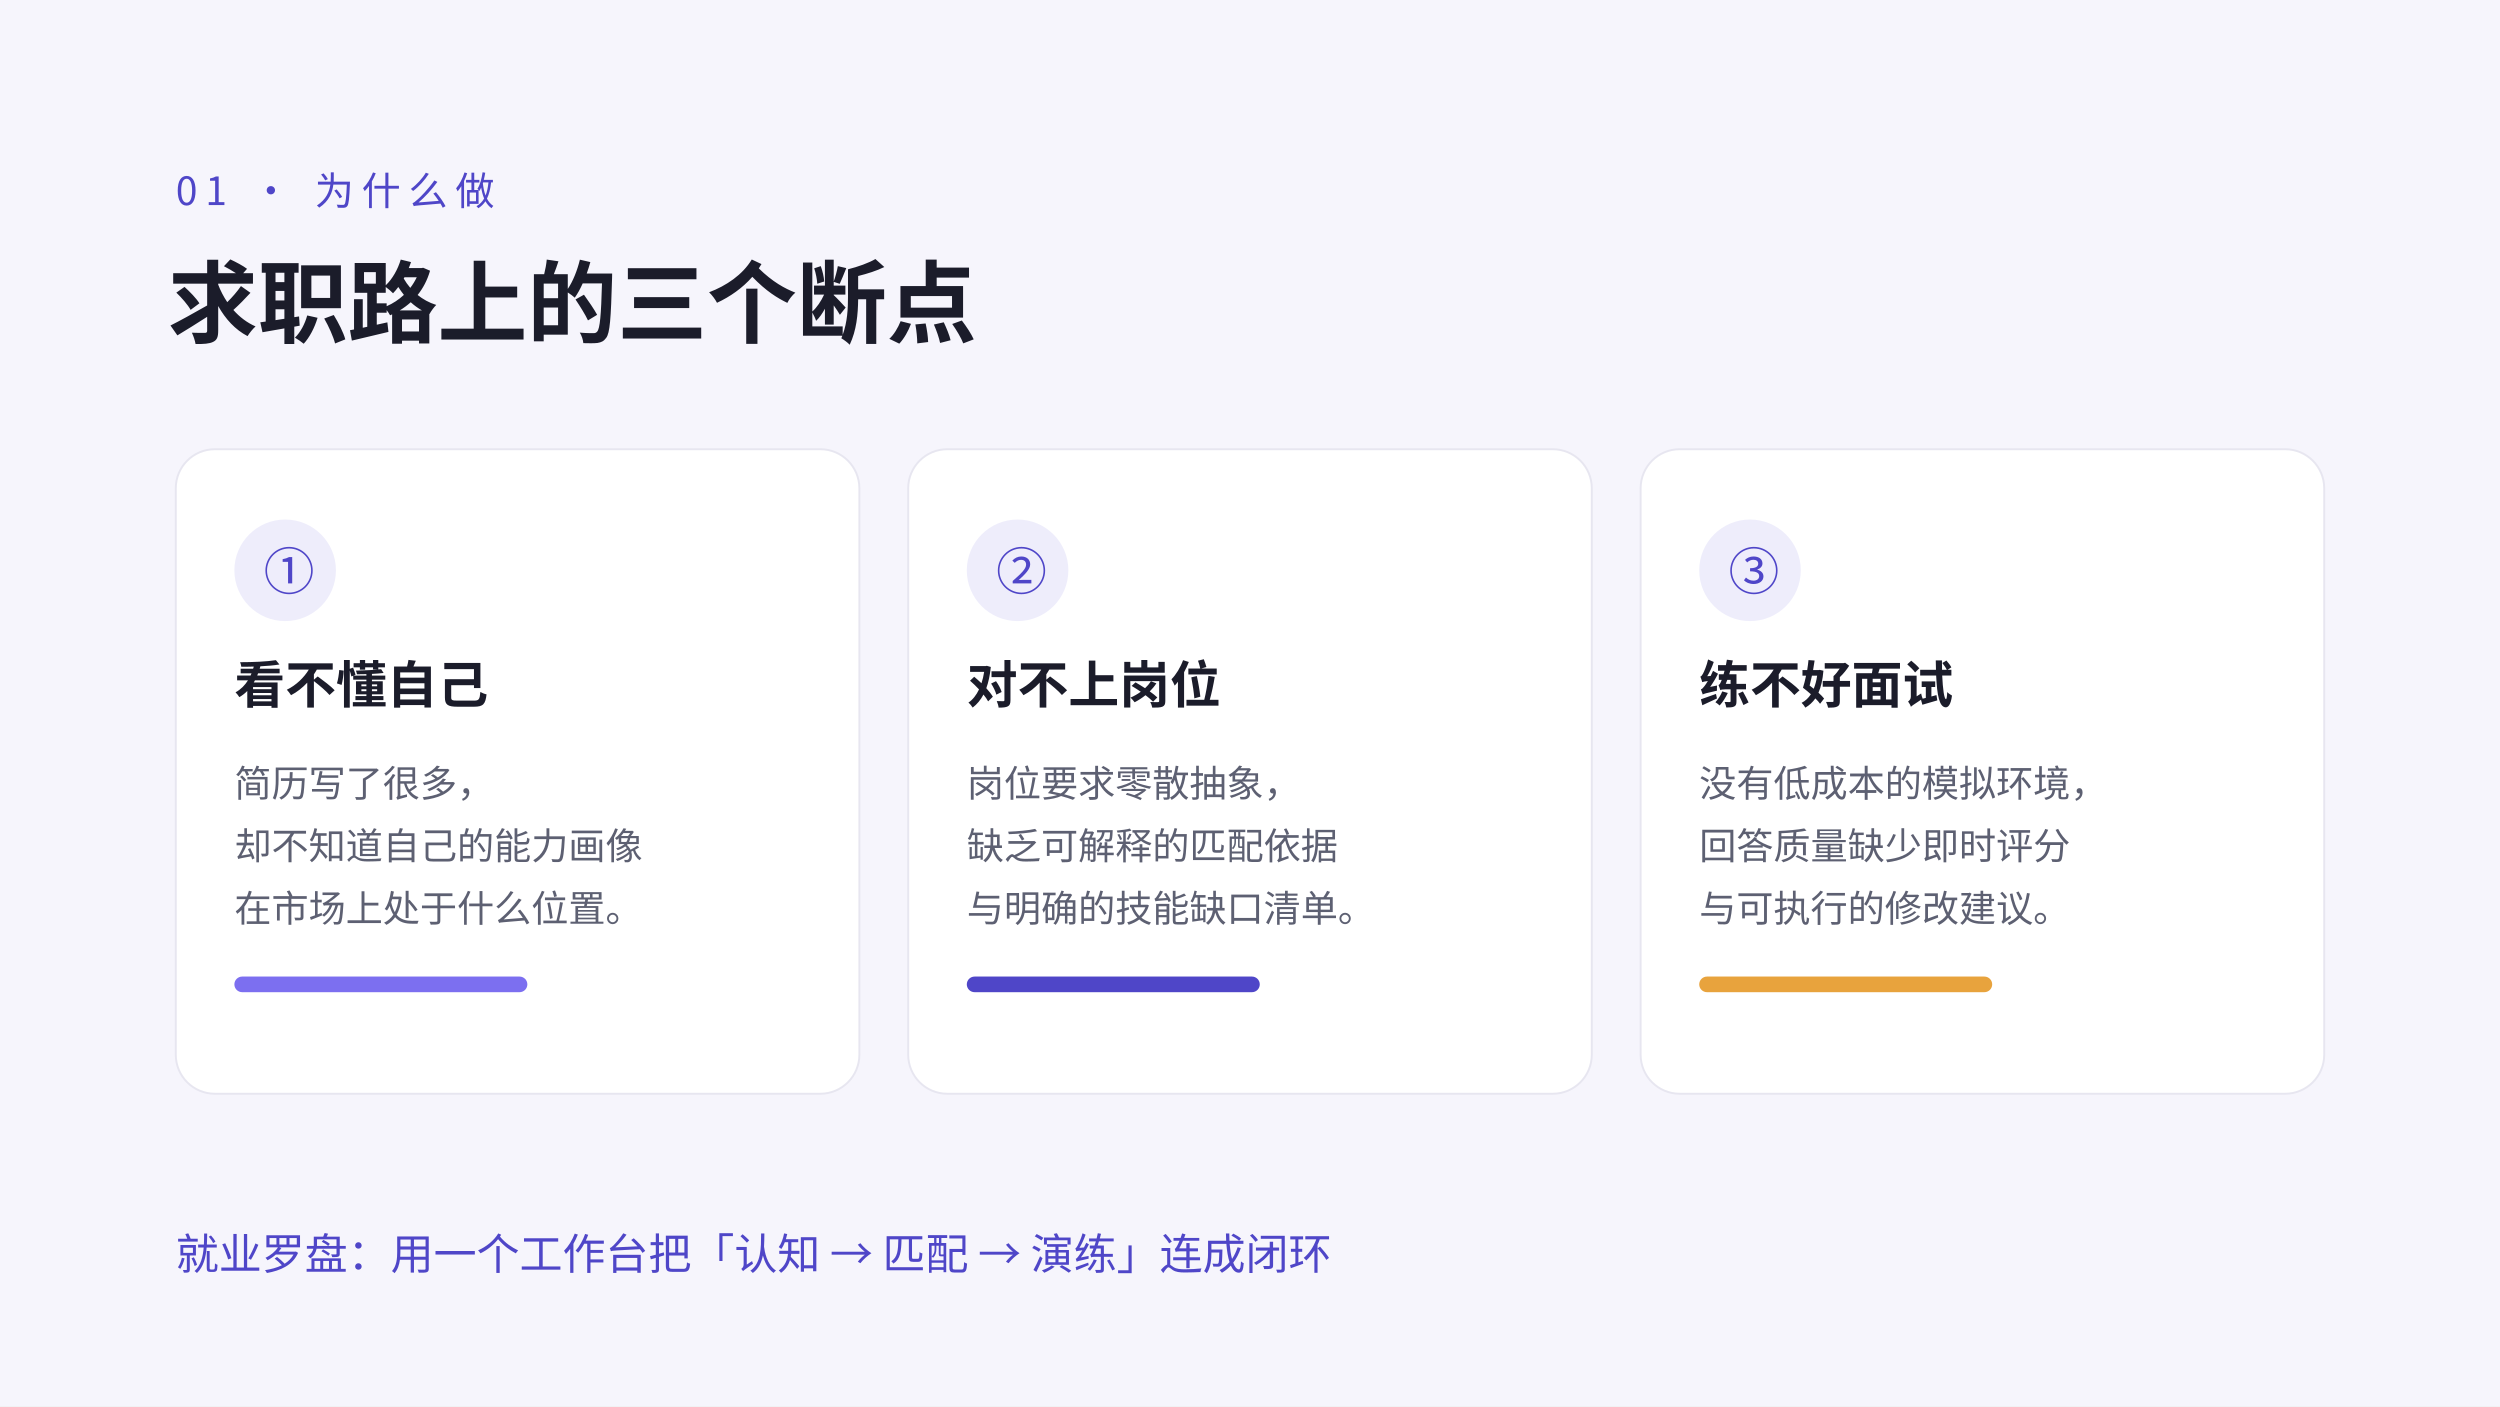
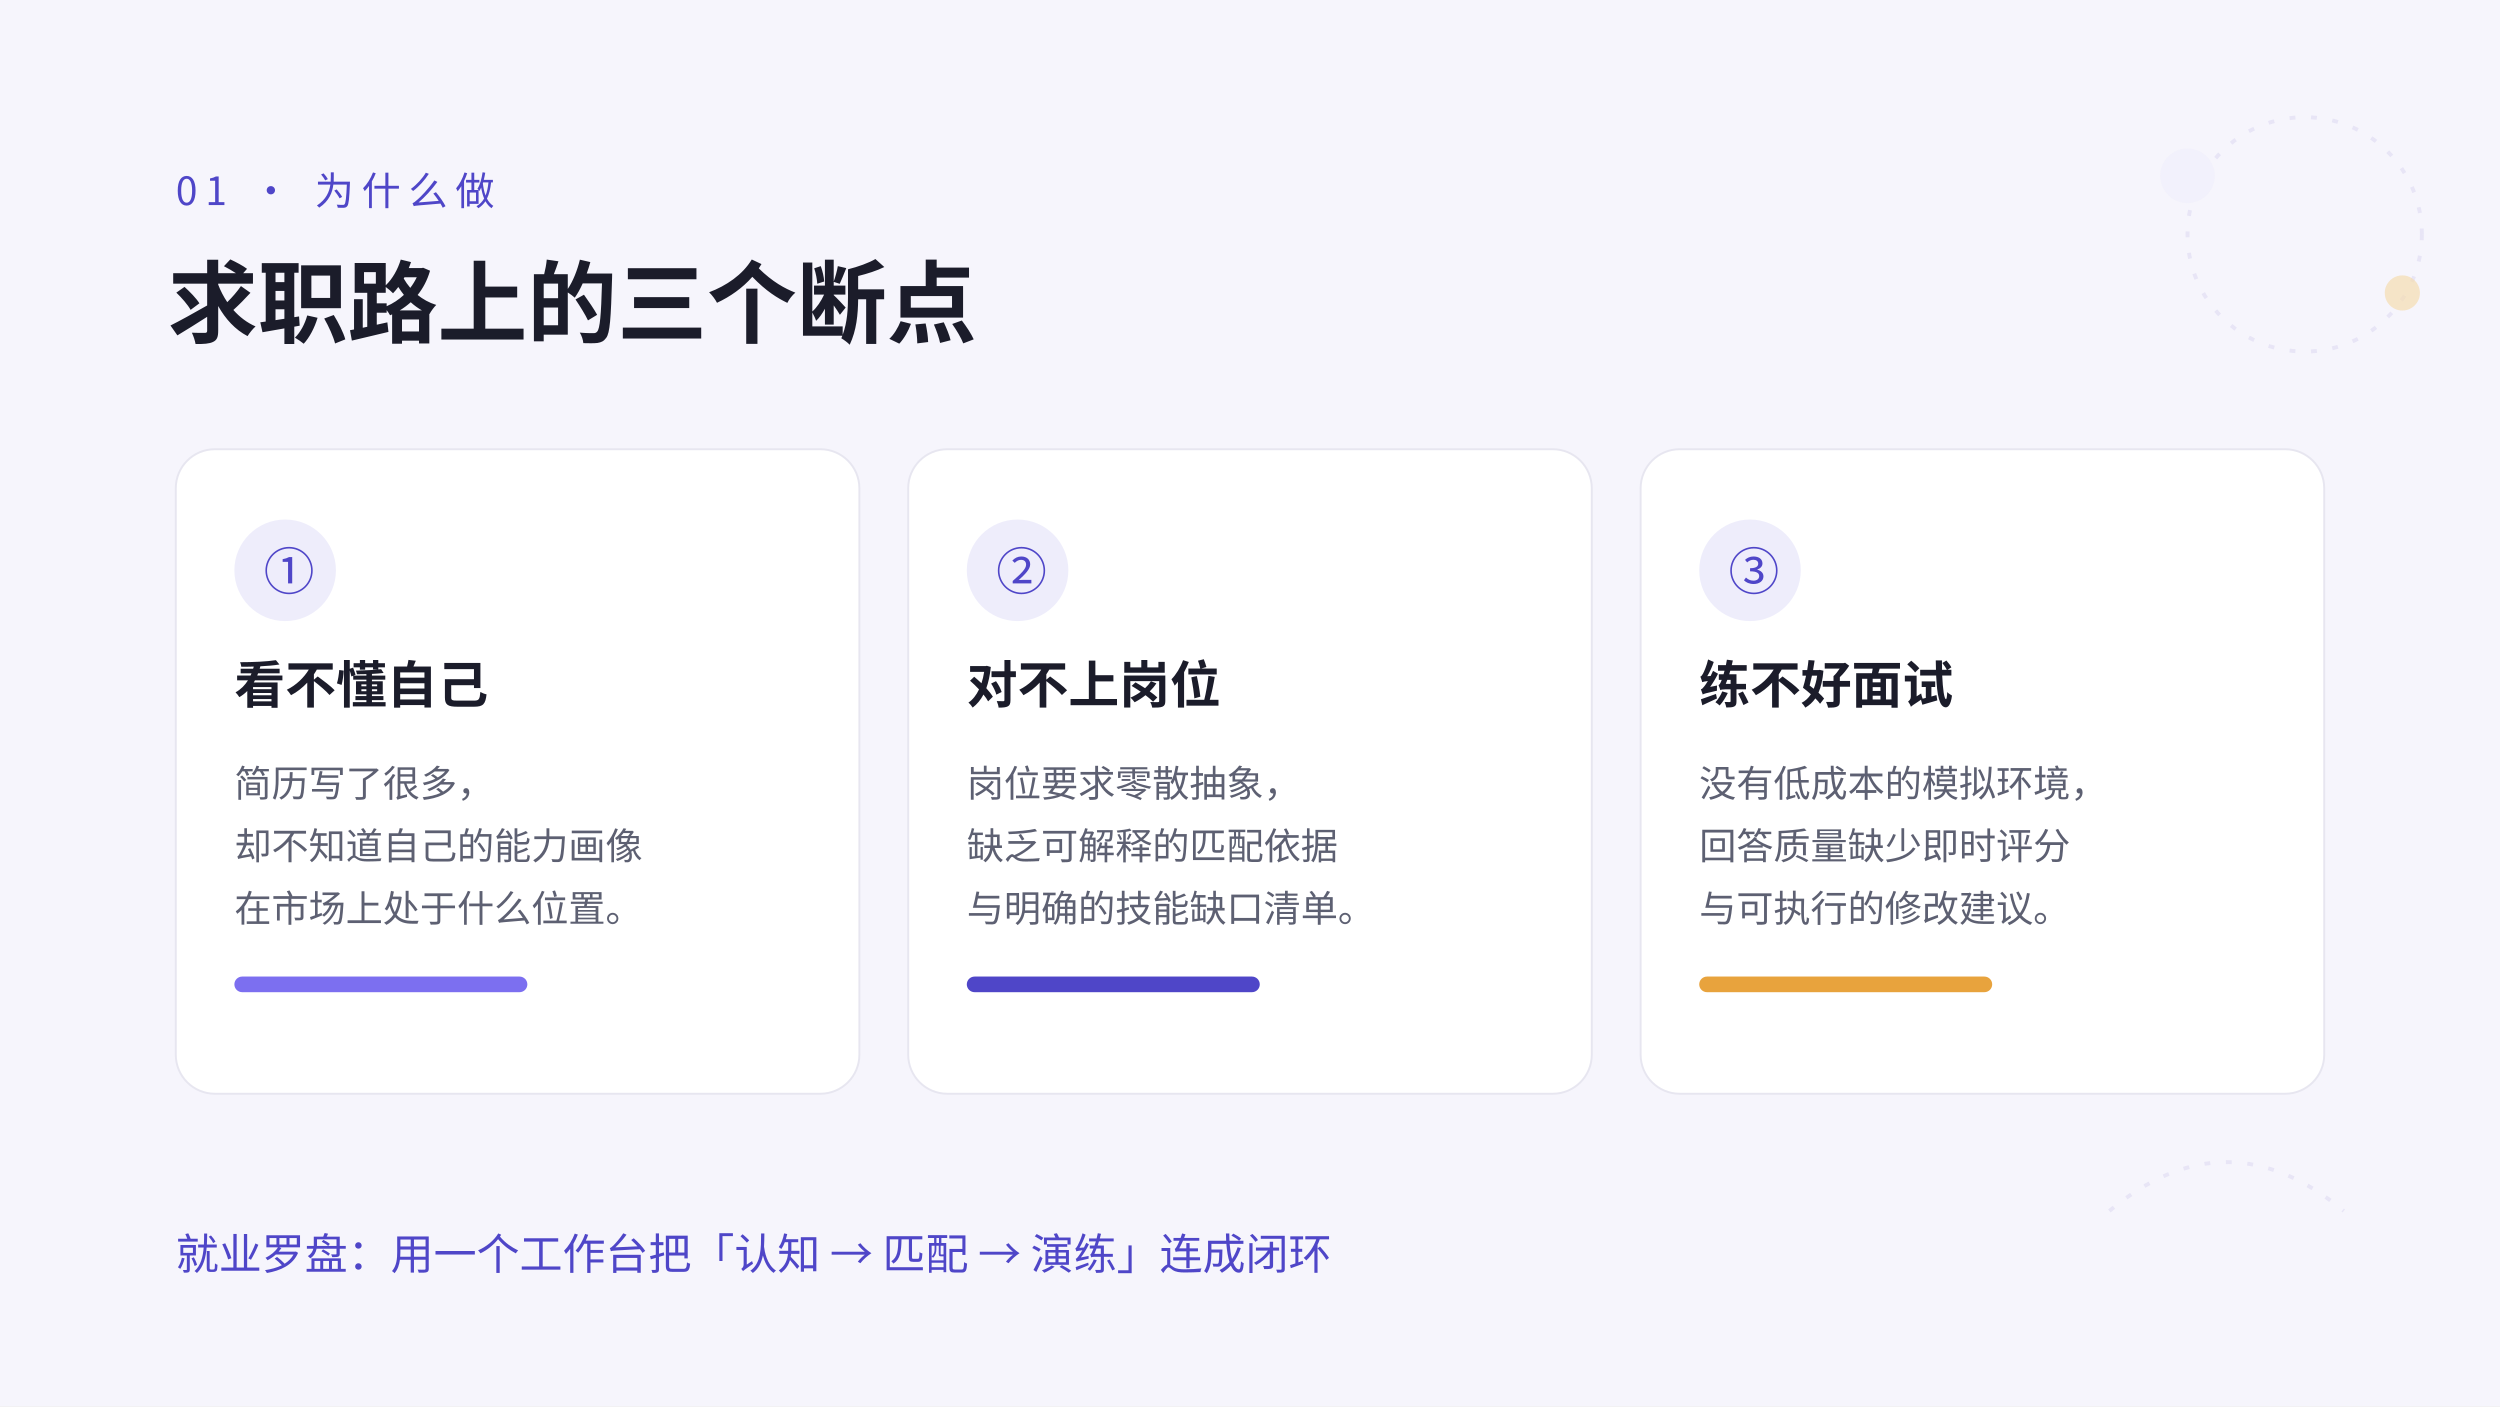
<svg xmlns="http://www.w3.org/2000/svg" viewBox="0 0 1280 720" lang="zh-CN">
  <rect width="1280" height="720" fill="#f6f5fc" />
  <text x="90" y="105" font-family="IBM Plex Sans SC, PingFang SC, Noto Sans CJK SC, sans-serif" font-size="20" letter-spacing="4" fill="#4f46c8">01 · 为什么做</text>
  <text x="86" y="172" font-family="IBM Plex Sans SC, PingFang SC, Noto Sans CJK SC, sans-serif" font-size="46" font-weight="600" fill="#1b1c2a">求职路上的三个断点</text>
  <g font-family="IBM Plex Sans SC, PingFang SC, Noto Sans CJK SC, sans-serif">
    <g transform="translate(90,230)">
      <rect width="350" height="330" rx="20" fill="#ffffff" stroke="#e7e6f0" />
      <circle cx="56" cy="62" r="26" fill="#eeedfb" />
      <text x="45" y="72" font-size="26" fill="#4f46c8">①</text>
      <text x="30" y="130" font-size="26" font-weight="600" fill="#1b1c2a">看不懂自己</text>
      <text x="30" y="178" font-size="19" fill="#5d6072">简历写了很多，</text>
      <text x="30" y="210" font-size="19" fill="#5d6072">却不知道自己的能力画像</text>
      <text x="30" y="242" font-size="19" fill="#5d6072">在市场上处于什么位置。</text>
      <rect x="30" y="270" width="150" height="8" rx="4" fill="#7c6ff0" />
    </g>
    <g transform="translate(465,230)">
      <rect width="350" height="330" rx="20" fill="#ffffff" stroke="#e7e6f0" />
      <circle cx="56" cy="62" r="26" fill="#eeedfb" />
      <text x="45" y="72" font-size="26" fill="#4f46c8">②</text>
      <text x="30" y="130" font-size="26" font-weight="600" fill="#1b1c2a">对不上岗位</text>
      <text x="30" y="178" font-size="19" fill="#5d6072">岗位要求零散抽象，</text>
      <text x="30" y="210" font-size="19" fill="#5d6072">缺乏可解释的匹配依据</text>
      <text x="30" y="242" font-size="19" fill="#5d6072">与明确的技能缺口清单。</text>
      <rect x="30" y="270" width="150" height="8" rx="4" fill="#4f46c8" />
    </g>
    <g transform="translate(840,230)">
      <rect width="350" height="330" rx="20" fill="#ffffff" stroke="#e7e6f0" />
      <circle cx="56" cy="62" r="26" fill="#eeedfb" />
      <text x="45" y="72" font-size="26" fill="#4f46c8">③</text>
      <text x="30" y="130" font-size="26" font-weight="600" fill="#1b1c2a">练不好面试</text>
      <text x="30" y="178" font-size="19" fill="#5d6072">没有低成本的模拟环境，</text>
      <text x="30" y="210" font-size="19" fill="#5d6072">回答质量缺少即时评分</text>
      <text x="30" y="242" font-size="19" fill="#5d6072">与可执行的修改建议。</text>
      <rect x="30" y="270" width="150" height="8" rx="4" fill="#e8a33d" />
    </g>
  </g>
+   <g opacity=".5">
+     <circle cx="1180" cy="120" r="60" fill="none" stroke="#D9D5F0" stroke-width="2" stroke-dasharray="3 8" />
+     <circle cx="1120" cy="90" r="14" fill="#EEEDFB" />
+     <circle cx="1230" cy="150" r="9" fill="#F4C466" opacity=".7" />
+     <path d="M1080 620 q60 -50 120 0" stroke="#D9D5F0" stroke-width="2" fill="none" stroke-dasharray="3 8" />
+   </g>
  <text x="90" y="650" font-family="IBM Plex Sans SC, PingFang SC, Noto Sans CJK SC, sans-serif" font-size="22" fill="#4f46c8">就业罗盘：用一个工作台把「认知 → 匹配 → 演练」连成闭环</text>
</svg>
